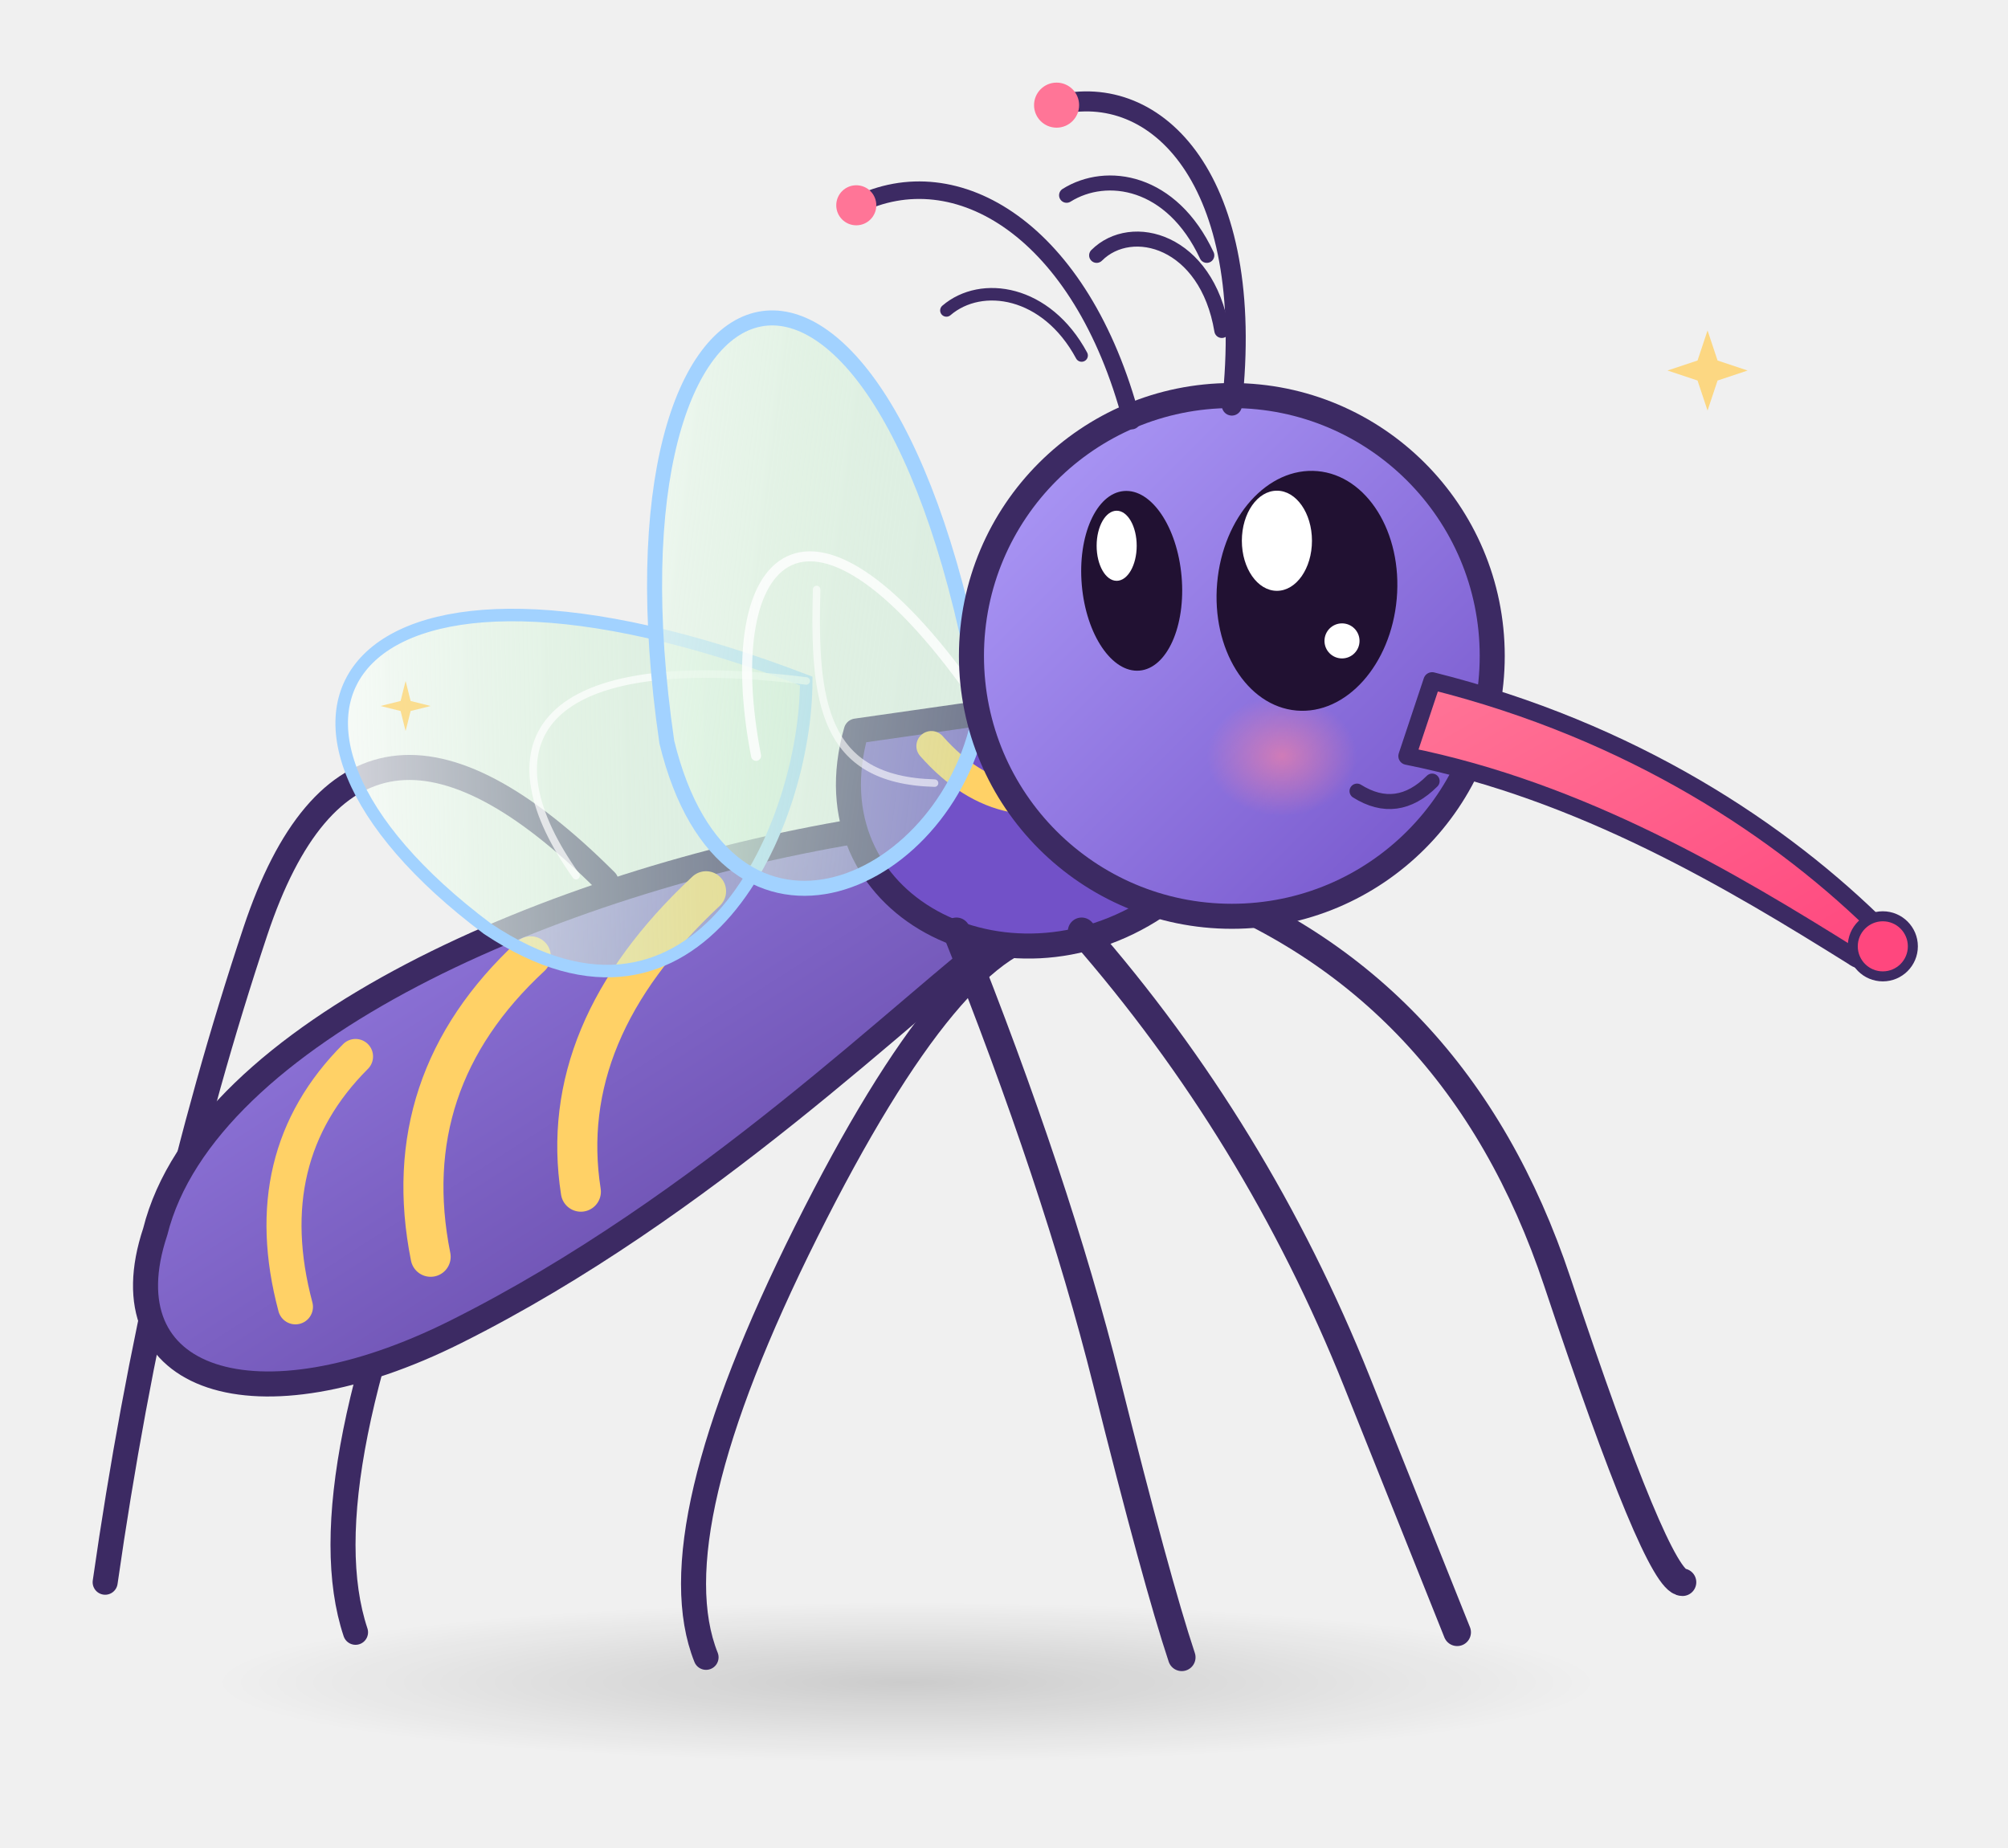
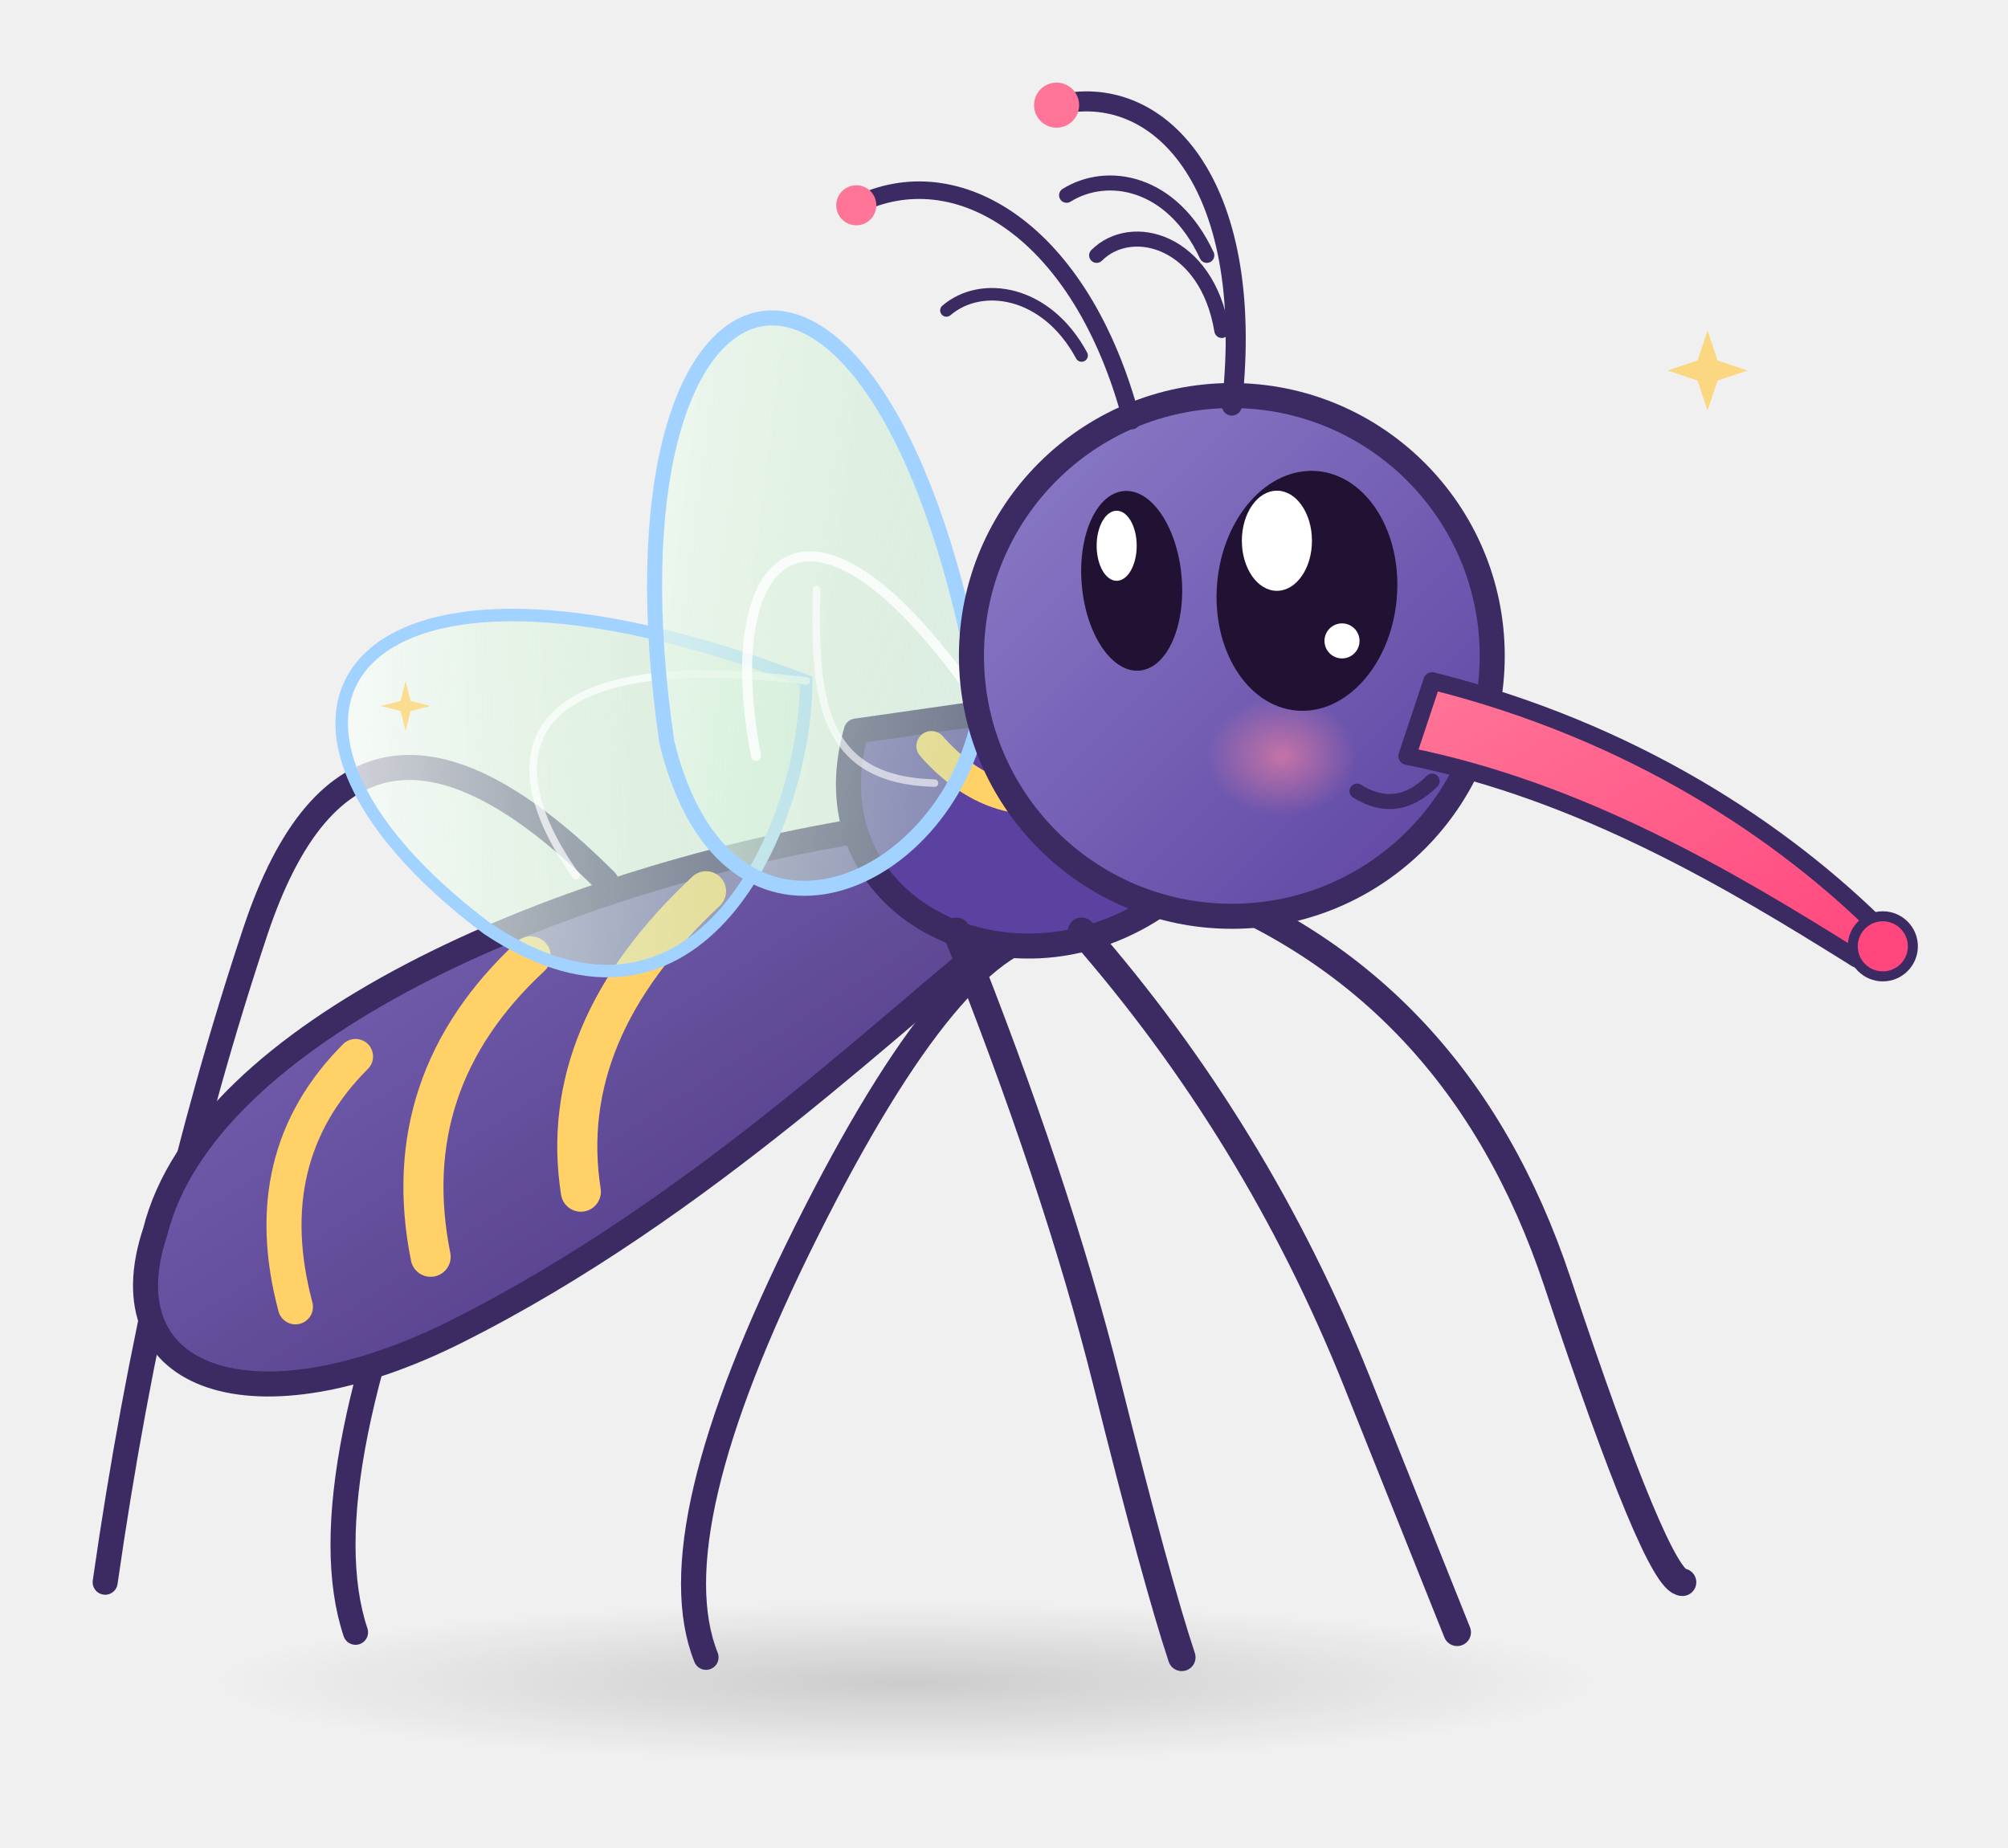
<svg xmlns="http://www.w3.org/2000/svg" viewBox="49 94 401 369" width="401" height="369">
  <defs>
    <radialGradient id="dropShadow" cx="50%" cy="50%" r="50%">
      <stop offset="0%" stop-color="#000000" stop-opacity="0.15" />
      <stop offset="100%" stop-color="#000000" stop-opacity="0" />
    </radialGradient>
    <linearGradient id="bodyGrad" x1="0%" y1="0%" x2="100%" y2="100%">
-       <stop offset="0%" stop-color="#9d84ec" />
-       <stop offset="100%" stop-color="#5a3d99" />
+       <stop offset="0%" stop-color="#7e6abd" />
+       <stop offset="100%" stop-color="#48317a" />
    </linearGradient>
    <linearGradient id="headGrad" x1="0%" y1="0%" x2="100%" y2="100%">
-       <stop offset="0%" stop-color="#b19ffb" />
-       <stop offset="100%" stop-color="#7251c8" />
+       <stop offset="0%" stop-color="#8e7fc9" />
+       <stop offset="100%" stop-color="#5b41a0" />
    </linearGradient>
    <linearGradient id="proboscisGrad" x1="0%" y1="0%" x2="100%" y2="100%">
      <stop offset="0%" stop-color="#ff7597" />
      <stop offset="100%" stop-color="#ff477e" />
    </linearGradient>
    <linearGradient id="wingGrad" x1="0%" y1="0%" x2="100%" y2="100%">
      <stop offset="0%" stop-color="#ffffff" stop-opacity="0.85" />
      <stop offset="50%" stop-color="#d8f3dc" stop-opacity="0.6" />
      <stop offset="100%" stop-color="#b7e4c7" stop-opacity="0.35" />
    </linearGradient>
    <radialGradient id="blushGrad" cx="50%" cy="50%" r="50%">
      <stop offset="0%" stop-color="#ff85a1" stop-opacity="0.6" />
      <stop offset="100%" stop-color="#ff85a1" stop-opacity="0" />
    </radialGradient>
  </defs>
  <ellipse cx="230" cy="430" rx="140" ry="16" fill="url(#dropShadow)" />
  <g transform="translate(10, 0)">
    <g stroke="#3c2a63" stroke-width="5" stroke-linecap="round" stroke-linejoin="round" fill="none">
      <path d="M 160 270 Q 110 220 90 280 T 60 410" />
      <path d="M 200 275 Q 160 250 130 320 T 110 420" />
      <path d="M 250 280 Q 230 280 200 340 T 180 425" />
    </g>
    <g id="abdomen">
      <path d="M 210 260 C 150 270 80 300 70 340 C 60 370 90 380 130 360 C 180 335 220 295 240 280 Z" fill="url(#bodyGrad)" stroke="#3c2a63" stroke-width="5" stroke-linejoin="round" />
      <path d="M 180 272 Q 150 300 155 332" fill="none" stroke="#ffd166" stroke-width="8" stroke-linecap="round" />
      <path d="M 145 285 Q 118 310 125 345" fill="none" stroke="#ffd166" stroke-width="8" stroke-linecap="round" />
      <path d="M 110 305 Q 90 325 98 355" fill="none" stroke="#ffd166" stroke-width="7" stroke-linecap="round" />
    </g>
    <g transform="translate(200, 230) rotate(-45)">
      <path d="M 0 0 C -40 -90 -90 -80 -80 -10 C -70 40 -20 20 0 0 Z" fill="url(#wingGrad)" stroke="#a2d2ff" stroke-width="2.5" />
      <path d="M 0 0 C -35 -45 -55 -35 -60 -5" fill="none" stroke="#ffffff" stroke-width="1.5" stroke-linecap="round" opacity="0.7" />
    </g>
-     <path d="M 210 240 C 200 275 240 295 270 275 C 290 260 280 235 245 235 Z" fill="#7251c8" stroke="#3c2a63" stroke-width="5" stroke-linejoin="round" />
+     <path d="M 210 240 C 200 275 240 295 270 275 C 290 260 280 235 245 235 Z" fill="#5b41a0" stroke="#3c2a63" stroke-width="5" stroke-linejoin="round" />
    <path d="M 225 243 Q 240 260 260 250" fill="none" stroke="#ffd166" stroke-width="6" stroke-linecap="round" />
    <g transform="translate(235, 235) rotate(-25)">
      <path d="M 0 0 C 30 -110 -30 -120 -60 -20 C -70 30 -20 30 0 0 Z" fill="url(#wingGrad)" stroke="#a2d2ff" stroke-width="3" />
      <path d="M 0 0 C -10 -60 -35 -50 -45 -10" fill="none" stroke="#ffffff" stroke-width="2" stroke-linecap="round" opacity="0.8" />
      <path d="M -20 -35 C -30 -15 -35 0 -15 10" fill="none" stroke="#ffffff" stroke-width="1.5" stroke-linecap="round" opacity="0.6" />
    </g>
    <g stroke="#3c2a63" stroke-width="5.5" stroke-linecap="round" stroke-linejoin="round" fill="none">
      <path d="M 230 280 Q 250 330 260 370 T 275 425" />
      <path d="M 255 280 Q 290 320 310 370 T 330 420" />
      <path d="M 275 270 Q 330 290 350 350 T 375 410" />
    </g>
    <g id="head">
      <circle cx="285" cy="225" r="52" fill="url(#headGrad)" stroke="#3c2a63" stroke-width="5" />
      <ellipse cx="295" cy="245" rx="15" ry="12" fill="url(#blushGrad)" />
      <g id="leftEye">
        <ellipse cx="265" cy="210" rx="10" ry="18" fill="#211132" transform="rotate(-5, 265, 210)" />
        <ellipse cx="262" cy="203" rx="4" ry="7" fill="#ffffff" />
      </g>
      <g id="rightEye">
        <ellipse cx="300" cy="212" rx="18" ry="24" fill="#211132" transform="rotate(5, 300, 212)" />
        <ellipse cx="294" cy="202" rx="7" ry="10" fill="#ffffff" />
        <circle cx="307" cy="222" r="3.5" fill="#ffffff" />
      </g>
      <path d="M 265 178 C 255 140 230 125 210 135" fill="none" stroke="#3c2a63" stroke-width="3.5" stroke-linecap="round" />
      <path d="M 255 165 C 248 152 235 150 228 156" fill="none" stroke="#3c2a63" stroke-width="2.5" stroke-linecap="round" />
      <circle cx="210" cy="135" r="4" fill="#ff7597" />
      <path d="M 285 175 C 290 130 270 110 250 115" fill="none" stroke="#3c2a63" stroke-width="4" stroke-linecap="round" />
      <path d="M 283 160 C 280 142 265 138 258 145" fill="none" stroke="#3c2a63" stroke-width="3" stroke-linecap="round" />
      <path d="M 280 145 C 273 130 260 128 252 133" fill="none" stroke="#3c2a63" stroke-width="3" stroke-linecap="round" />
      <circle cx="250" cy="115" r="4.5" fill="#ff7597" />
      <g id="proboscis">
        <path d="M 325 230 C 365 240 395 260 415 280 C 418 283 413 288 409 285 C 385 270 355 252 320 245 Z" fill="url(#proboscisGrad)" stroke="#3c2a63" stroke-width="3.5" stroke-linejoin="round" />
        <circle cx="415" cy="283" r="6" fill="#ff477e" stroke="#3c2a63" stroke-width="2" />
      </g>
      <path d="M 310 252 Q 318 257 325 250" fill="none" stroke="#3c2a63" stroke-width="3" stroke-linecap="round" />
    </g>
    <path d="M 380 160 L 382 166 L 388 168 L 382 170 L 380 176 L 378 170 L 372 168 L 378 166 Z" fill="#ffd166" opacity="0.8" />
    <path d="M 120 230 L 121 234 L 125 235 L 121 236 L 120 240 L 119 236 L 115 235 L 119 234 Z" fill="#ffd166" opacity="0.7" />
  </g>
</svg>
